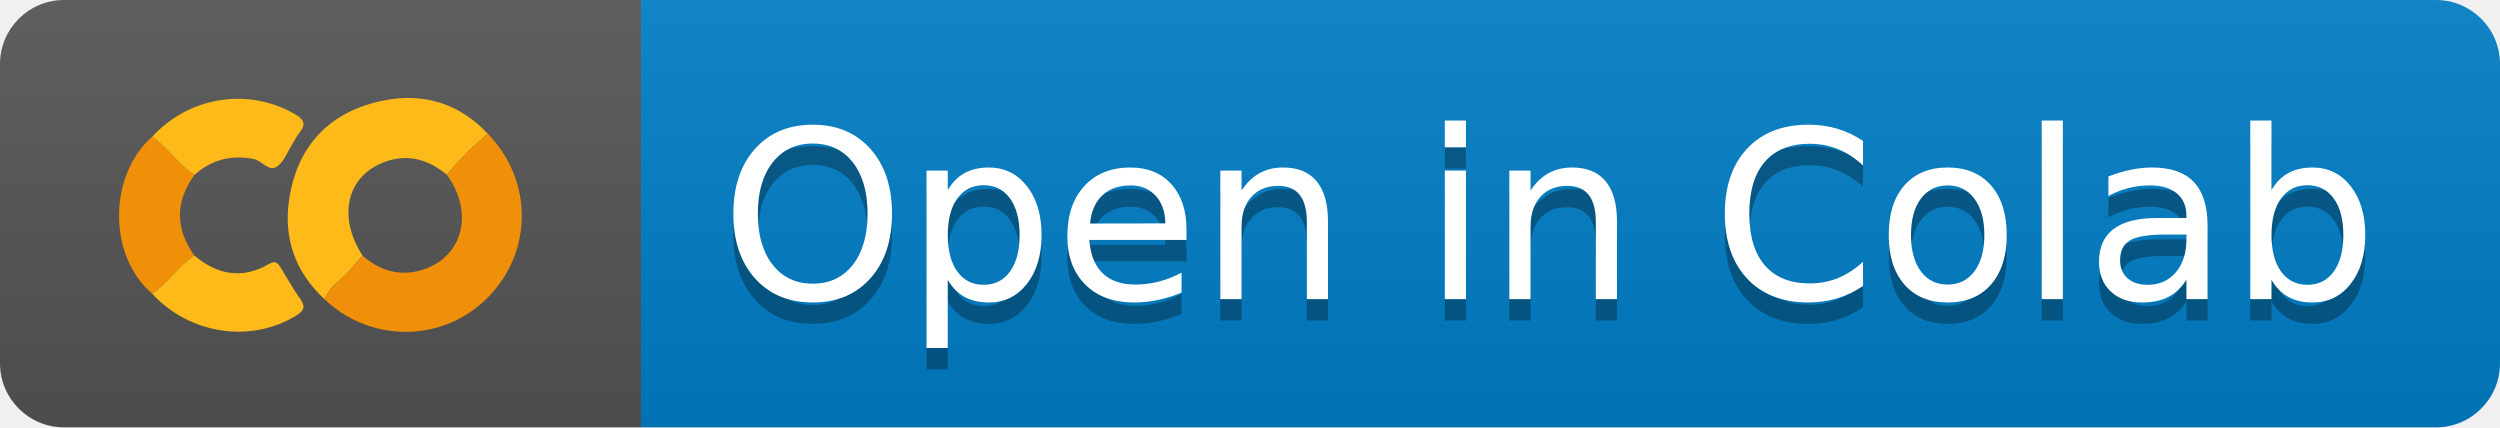
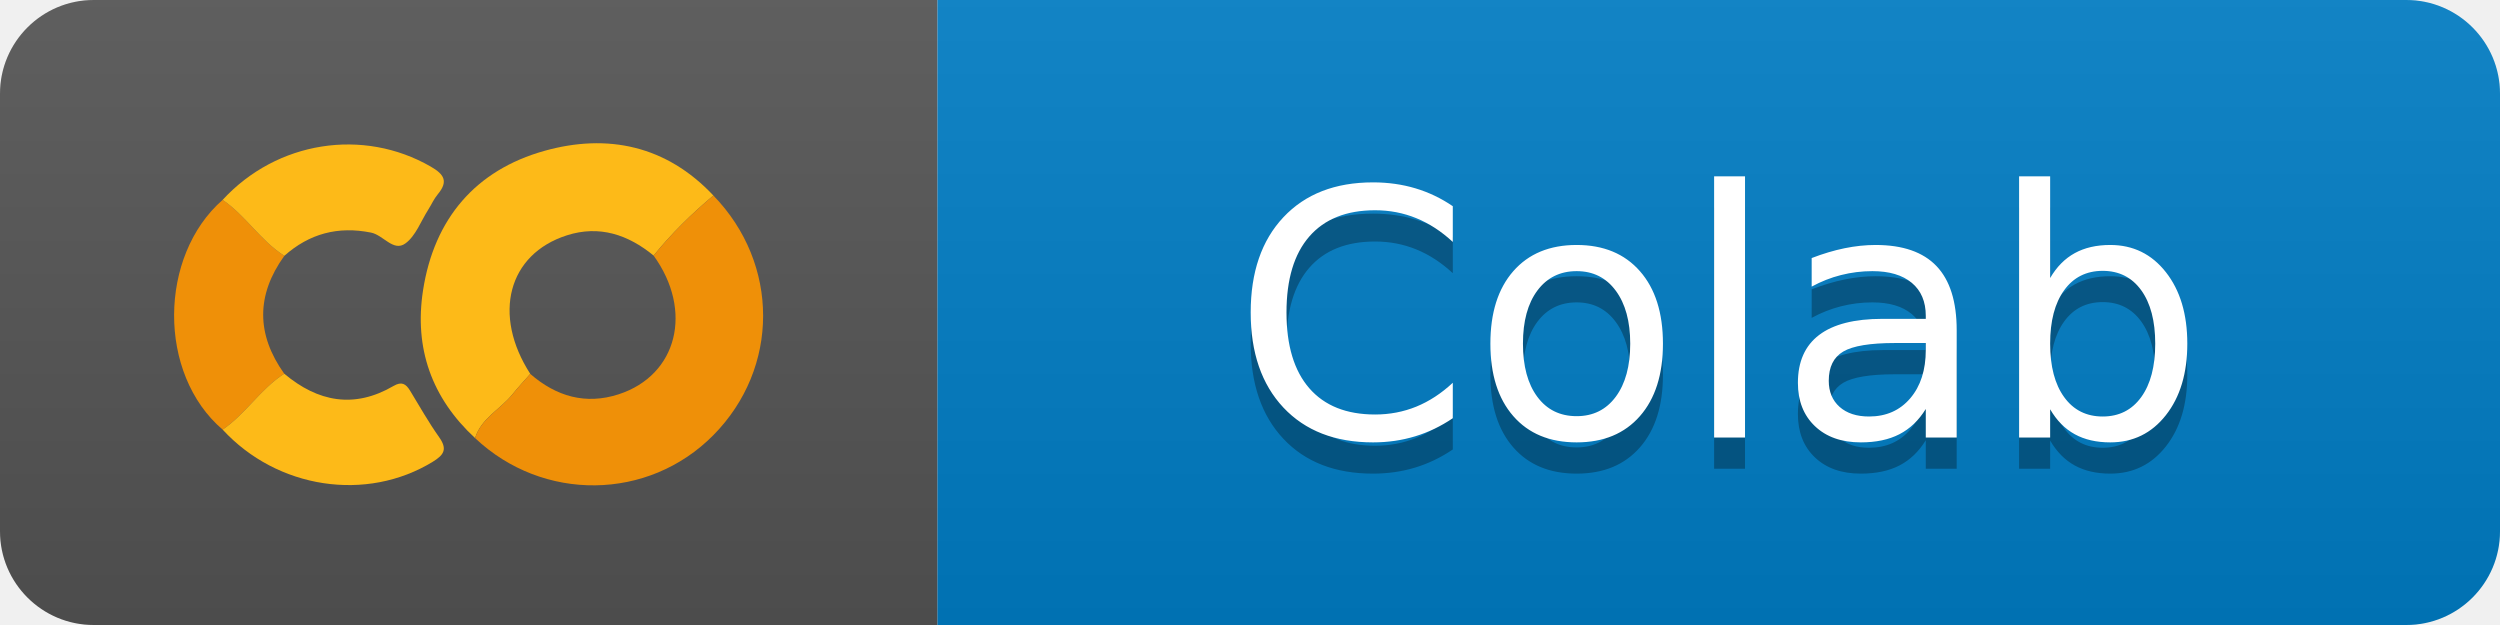
- <svg xmlns="http://www.w3.org/2000/svg" width="117" height="20">
+ <svg xmlns="http://www.w3.org/2000/svg" width="80" height="20">
  <linearGradient id="b" x2="0" y2="100%">
    <stop offset="0" stop-color="#bbb" stop-opacity=".1" />
    <stop offset="1" stop-opacity=".1" />
  </linearGradient>
  <clipPath id="a">
-     <rect width="117" height="20" rx="3" fill="#fff" />
+     <rect width="80" height="20" rx="3" fill="#fff" />
  </clipPath>
  <g clip-path="url(#a)">
    <path fill="#555" d="M0 0h30v20H0z" />
    <path fill="#007ec6" d="M30 0h87v20H30z" />
    <path fill="url(#b)" d="M0 0h117v20H0z" />
  </g>
  <g fill="#fff" text-anchor="middle" font-family="DejaVu Sans,Verdana,Geneva,sans-serif" font-size="110">
    <svg x="4px" y="0px" width="22px" height="20px" viewBox="-2 0 28 24" style="background-color: #fff;border-radius: 1px;">
      <path style="fill:#ef9008;" d="M1.977,16.77c-2.667-2.277-2.605-7.079,0-9.357C2.919,8.057,3.522,9.075,4.49,9.691c-1.152,1.6-1.146,3.201-0.004,4.803C3.522,15.111,2.918,16.126,1.977,16.77z" />
      <path style="fill:#fdba18;" d="M12.257,17.114c-1.767-1.633-2.485-3.658-2.118-6.02c0.451-2.91,2.139-4.893,4.946-5.678c2.565-0.718,4.964-0.217,6.878,1.819c-0.884,0.743-1.707,1.547-2.434,2.446C18.488,8.827,17.319,8.435,16,8.856c-2.404,0.767-3.046,3.241-1.494,5.644c-0.241,0.275-0.493,0.541-0.721,0.826C13.295,15.939,12.511,16.3,12.257,17.114z" />
      <path style="fill:#ef9008;" d="M19.529,9.682c0.727-0.899,1.55-1.703,2.434-2.446c2.703,2.783,2.701,7.031-0.005,9.764c-2.648,2.674-6.936,2.725-9.701,0.115c0.254-0.814,1.038-1.175,1.528-1.788c0.228-0.285,0.48-0.552,0.721-0.826c1.053,0.916,2.254,1.268,3.6,0.83C20.502,14.551,21.151,11.927,19.529,9.682z" />
      <path style="fill:#fdba18;" d="M4.49,9.691C3.522,9.075,2.919,8.057,1.977,7.413c2.209-2.398,5.721-2.942,8.476-1.355c0.555,0.32,0.719,0.606,0.285,1.128c-0.157,0.188-0.258,0.422-0.391,0.631c-0.299,0.47-0.509,1.067-0.929,1.371C8.933,9.539,8.523,8.847,8.021,8.746C6.673,8.475,5.509,8.787,4.49,9.691z" />
      <path style="fill:#fdba18;" d="M1.977,16.77c0.941-0.644,1.545-1.659,2.509-2.277c1.373,1.152,2.85,1.433,4.45,0.499c0.332-0.194,0.503-0.088,0.673,0.19c0.386,0.635,0.753,1.285,1.181,1.89c0.34,0.48,0.222,0.715-0.253,1.006C7.84,19.73,4.205,19.188,1.977,16.77z" />
    </svg>
-     <text x="245" y="140" transform="scale(.1)" textLength="30"> </text>
-     <text x="725" y="150" fill="#010101" fill-opacity=".3" transform="scale(.1)" textLength="770">Open in Colab</text>
-     <text x="725" y="140" transform="scale(.1)" textLength="770">Open in Colab</text>
+     <text x="245" y="140" transform="scale(.1)" textLength="3" />
+     <text x="550" y="150" fill="#010101" fill-opacity=".3" transform="scale(.1)" textLength="330">Colab</text>
+     <text x="550" y="140" transform="scale(.1)" textLength="330">Colab</text>
  </g>
</svg>
